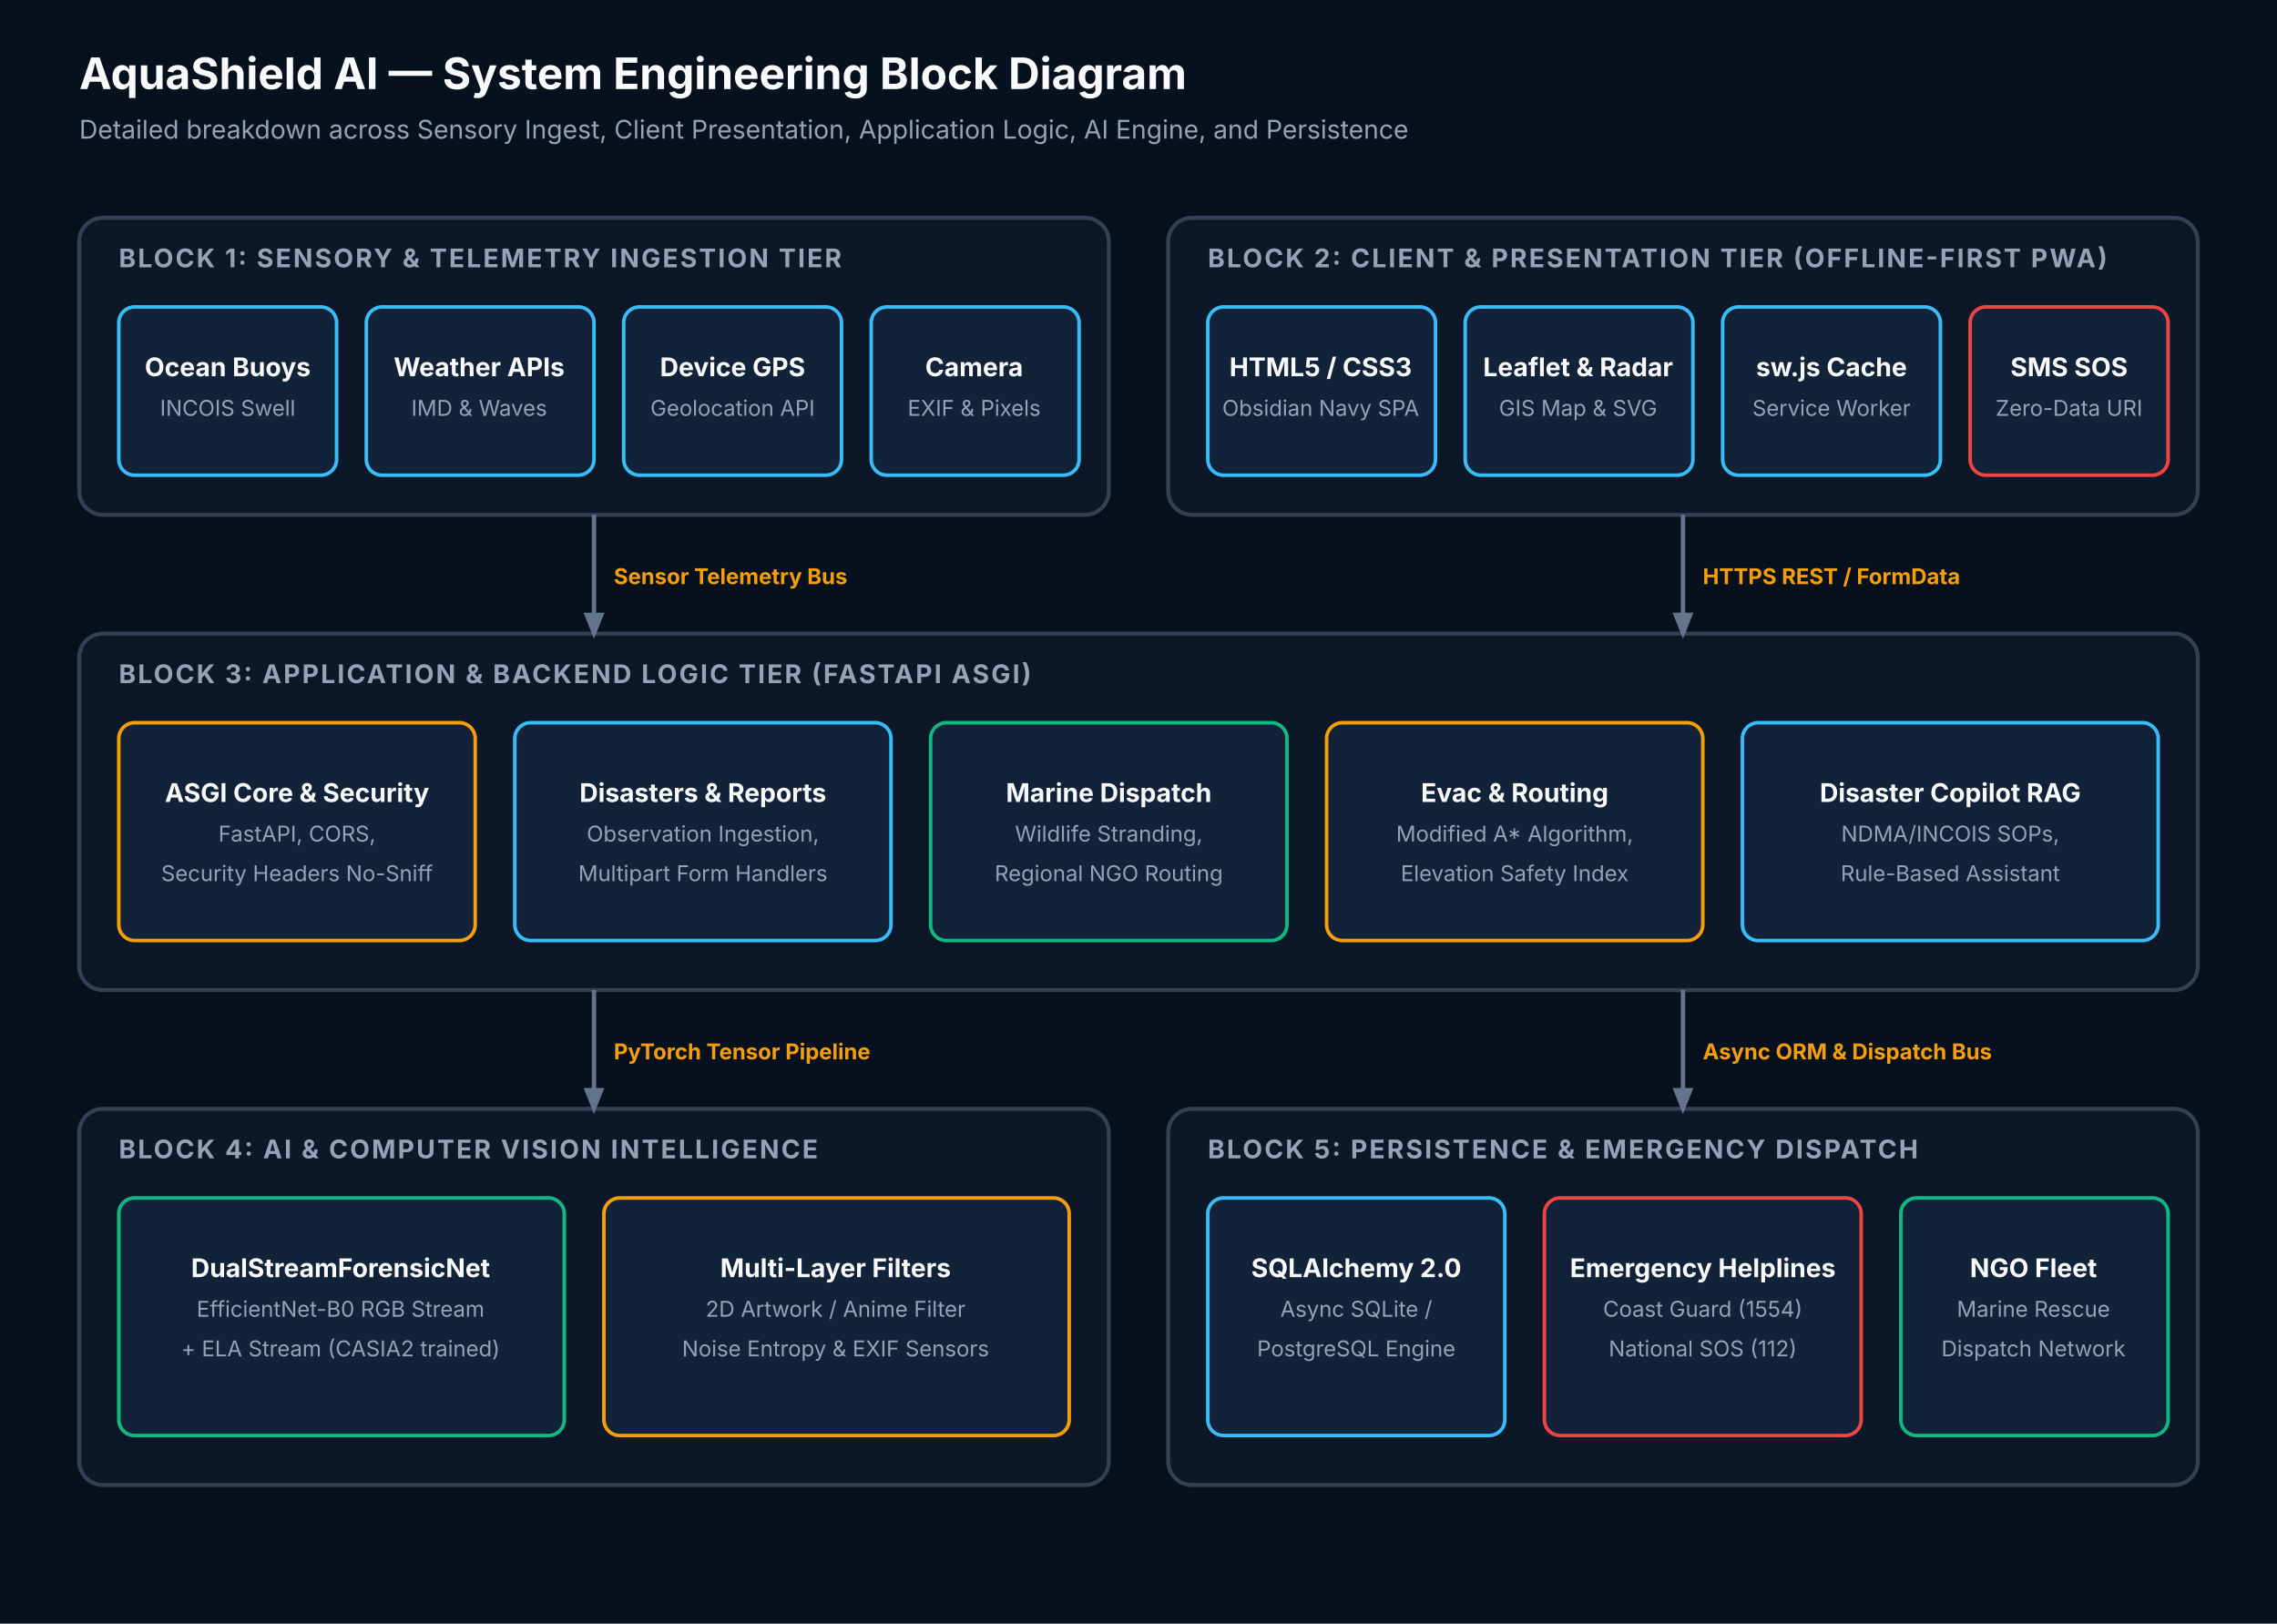
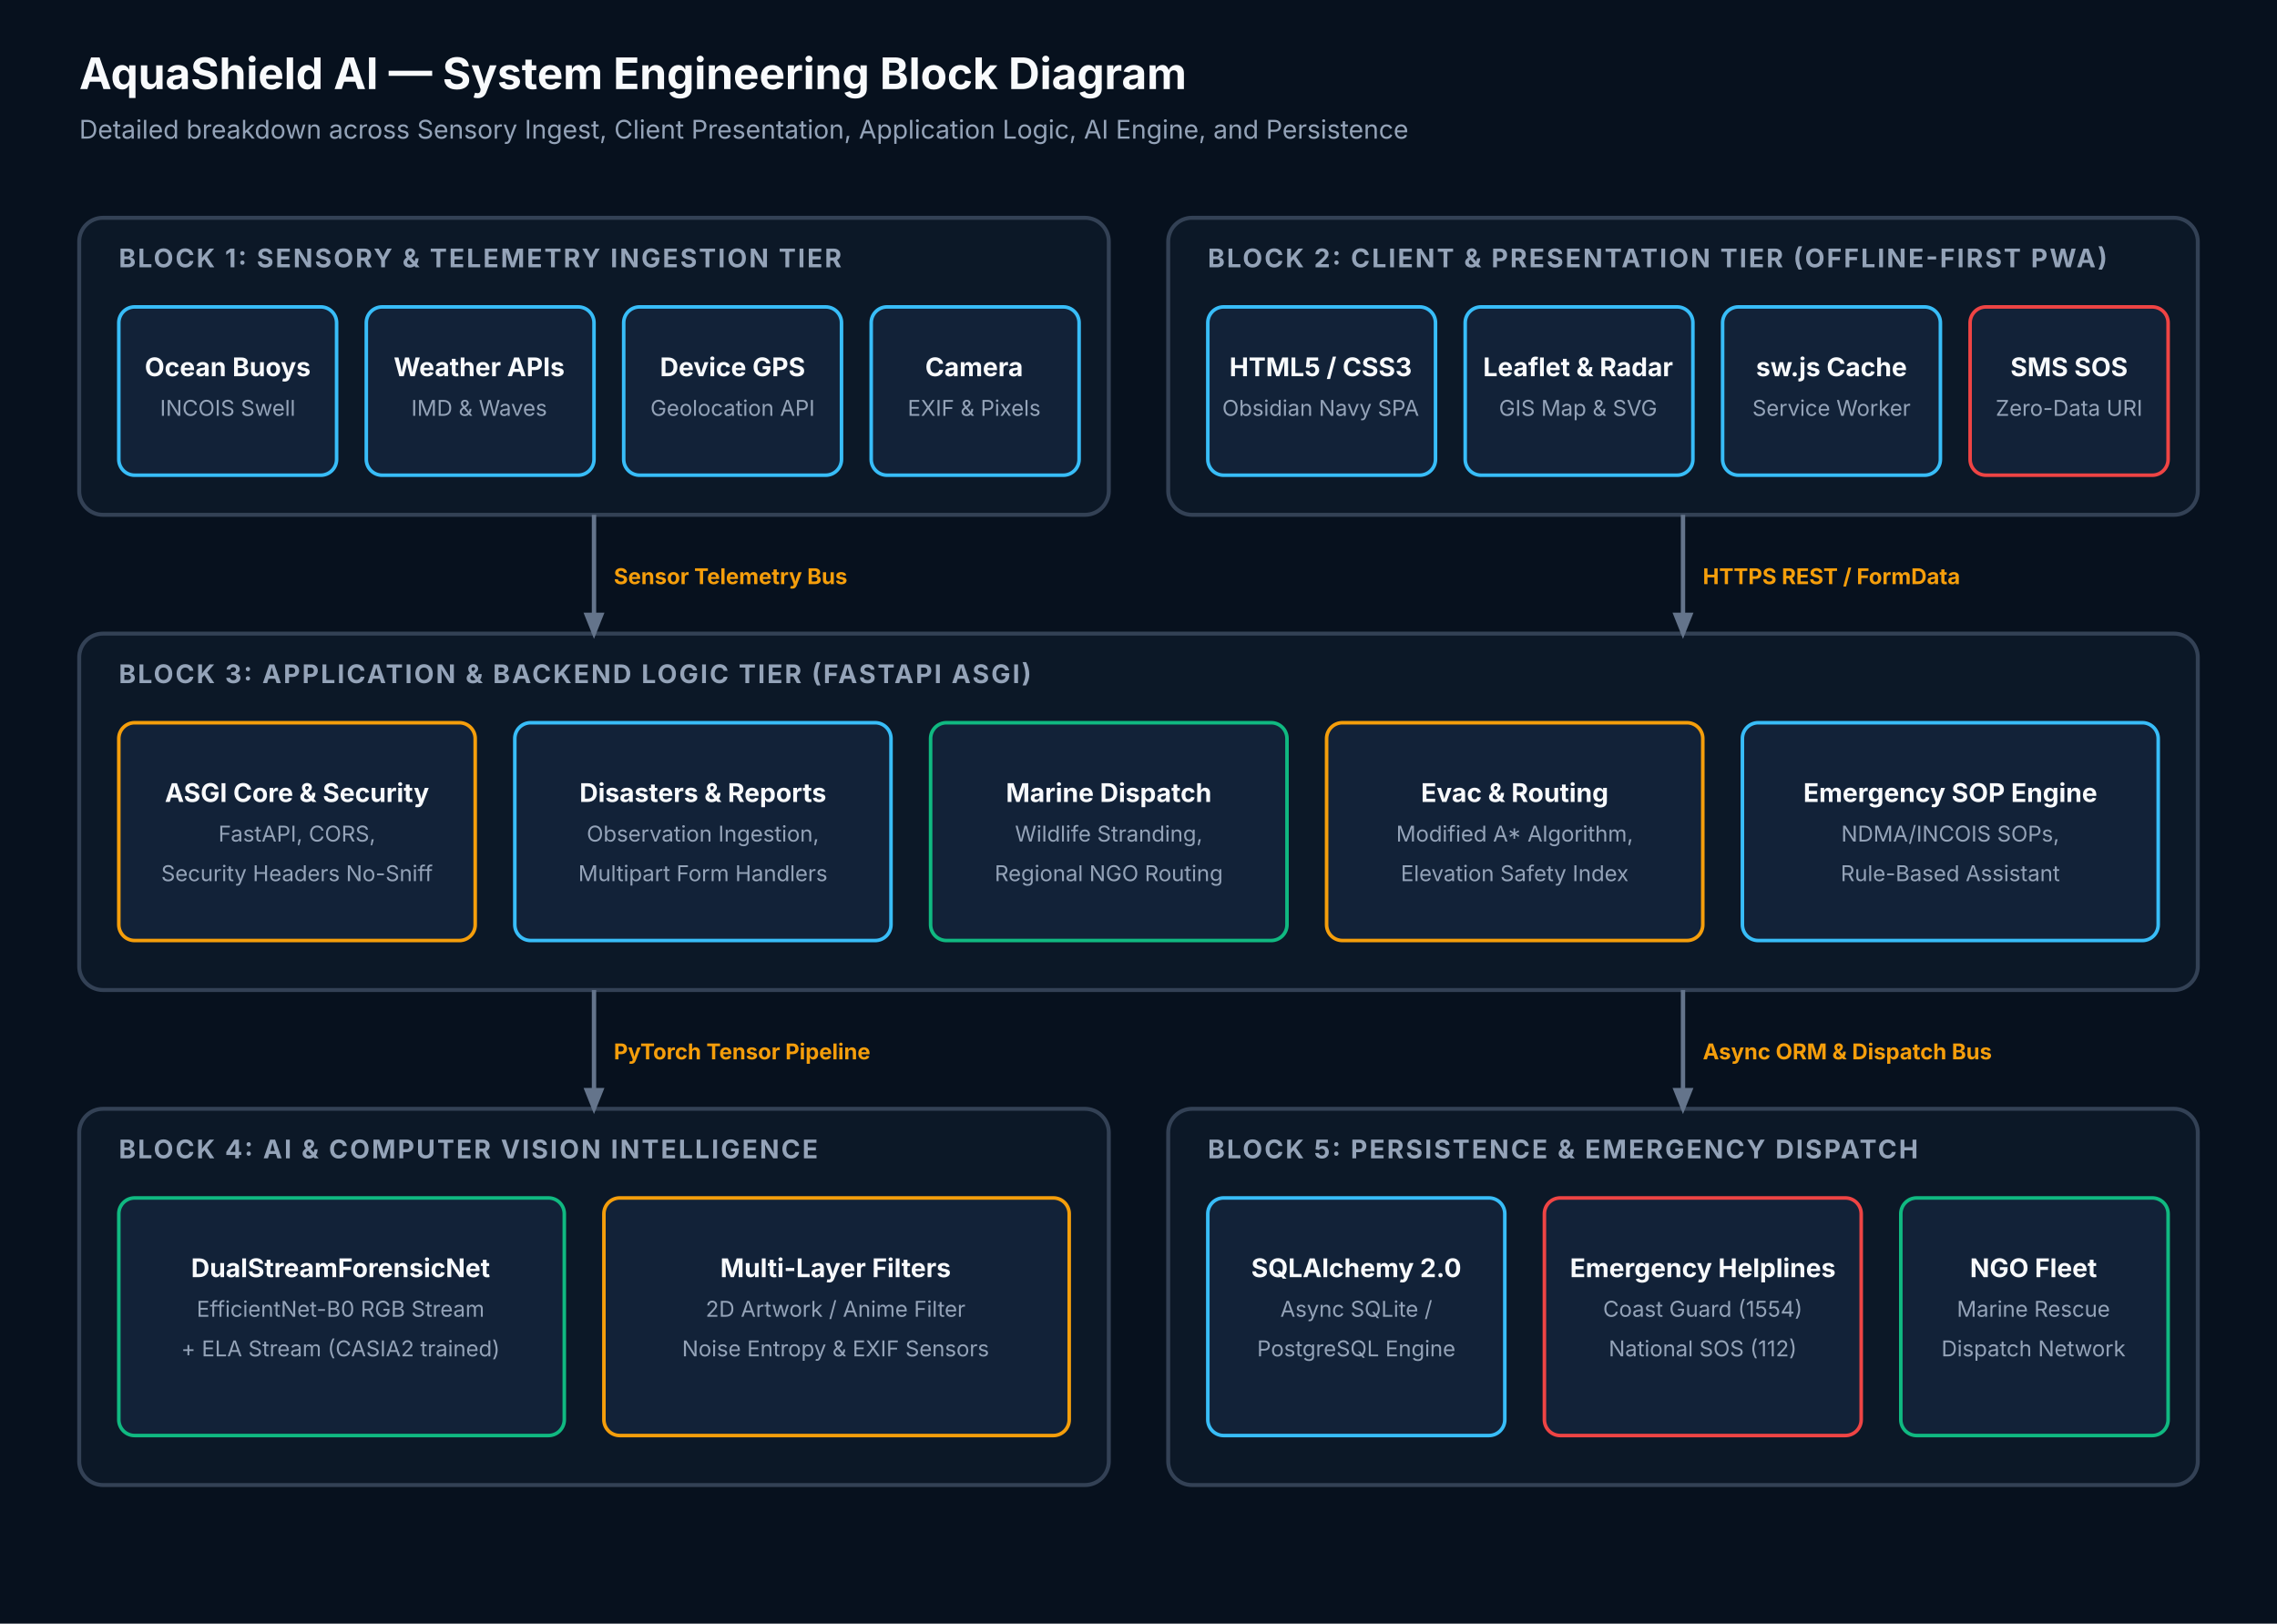
<svg xmlns="http://www.w3.org/2000/svg" viewBox="0 0 1150 820" width="100%" height="100%">
  <defs>
    <style>
      .bg { fill: #07111e; }
      .title { font-family: system-ui, -apple-system, sans-serif; font-size: 22px; font-weight: bold; fill: #f8fafc; }
      .subtitle { font-family: system-ui, -apple-system, sans-serif; font-size: 13px; fill: #94a3b8; }
      .tier-box { fill: #0c1827; stroke: #334155; stroke-width: 2; rx: 12px; }
      .tier-header { font-family: system-ui, -apple-system, sans-serif; font-size: 13px; font-weight: bold; fill: #94a3b8; letter-spacing: 1px; }
      .comp-box { fill: #122238; stroke: #38bdf8; stroke-width: 1.8; rx: 8px; }
      .comp-amber { fill: #122238; stroke: #f59e0b; stroke-width: 1.8; rx: 8px; }
      .comp-green { fill: #122238; stroke: #10b981; stroke-width: 1.8; rx: 8px; }
      .comp-red { fill: #122238; stroke: #ef4444; stroke-width: 1.8; rx: 8px; }
      .comp-title { font-family: system-ui, -apple-system, sans-serif; font-size: 13px; font-weight: bold; fill: #f8fafc; text-anchor: middle; }
      .comp-sub { font-family: system-ui, -apple-system, sans-serif; font-size: 11px; fill: #94a3b8; text-anchor: middle; }
      .bus-line { stroke: #64748b; stroke-width: 2.2; fill: none; marker-end: url(#blk-arrow); }
      .bus-label { font-family: system-ui, -apple-system, sans-serif; font-size: 11px; fill: #f59e0b; font-weight: bold; }
    </style>
    <marker id="blk-arrow" viewBox="0 0 10 10" refX="8" refY="5" markerWidth="6" markerHeight="6" orient="auto-start-reverse">
      <path d="M 0 1 L 10 5 L 0 9 z" fill="#64748b" />
    </marker>
  </defs>
  <rect width="100%" height="100%" class="bg" />
  <text x="40" y="45" class="title">AquaShield AI — System Engineering Block Diagram</text>
  <text x="40" y="70" class="subtitle">Detailed breakdown across Sensory Ingest, Client Presentation, Application Logic, AI Engine, and Persistence</text>
  <rect x="40" y="110" width="520" height="150" class="tier-box" />
  <text x="60" y="135" class="tier-header">BLOCK 1: SENSORY &amp; TELEMETRY INGESTION TIER</text>
  <rect x="60" y="155" width="110" height="85" class="comp-box" />
  <text x="115" y="190" class="comp-title">Ocean Buoys</text>
  <text x="115" y="210" class="comp-sub">INCOIS Swell</text>
  <rect x="185" y="155" width="115" height="85" class="comp-box" />
  <text x="242" y="190" class="comp-title">Weather APIs</text>
  <text x="242" y="210" class="comp-sub">IMD &amp; Waves</text>
  <rect x="315" y="155" width="110" height="85" class="comp-box" />
  <text x="370" y="190" class="comp-title">Device GPS</text>
  <text x="370" y="210" class="comp-sub">Geolocation API</text>
  <rect x="440" y="155" width="105" height="85" class="comp-box" />
  <text x="492" y="190" class="comp-title">Camera</text>
  <text x="492" y="210" class="comp-sub">EXIF &amp; Pixels</text>
  <rect x="590" y="110" width="520" height="150" class="tier-box" />
  <text x="610" y="135" class="tier-header">BLOCK 2: CLIENT &amp; PRESENTATION TIER (OFFLINE-FIRST PWA)</text>
  <rect x="610" y="155" width="115" height="85" class="comp-box" />
  <text x="667" y="190" class="comp-title">HTML5 / CSS3</text>
  <text x="667" y="210" class="comp-sub">Obsidian Navy SPA</text>
  <rect x="740" y="155" width="115" height="85" class="comp-box" />
  <text x="797" y="190" class="comp-title">Leaflet &amp; Radar</text>
  <text x="797" y="210" class="comp-sub">GIS Map &amp; SVG</text>
  <rect x="870" y="155" width="110" height="85" class="comp-box" />
  <text x="925" y="190" class="comp-title">sw.js Cache</text>
  <text x="925" y="210" class="comp-sub">Service Worker</text>
  <rect x="995" y="155" width="100" height="85" class="comp-red" />
  <text x="1045" y="190" class="comp-title">SMS SOS</text>
  <text x="1045" y="210" class="comp-sub">Zero-Data URI</text>
  <rect x="40" y="320" width="1070" height="180" class="tier-box" />
  <text x="60" y="345" class="tier-header">BLOCK 3: APPLICATION &amp; BACKEND LOGIC TIER (FASTAPI ASGI)</text>
  <rect x="60" y="365" width="180" height="110" class="comp-amber" />
  <text x="150" y="405" class="comp-title">ASGI Core &amp; Security</text>
  <text x="150" y="425" class="comp-sub">FastAPI, CORS,</text>
  <text x="150" y="445" class="comp-sub">Security Headers No-Sniff</text>
  <rect x="260" y="365" width="190" height="110" class="comp-box" />
  <text x="355" y="405" class="comp-title">Disasters &amp; Reports</text>
  <text x="355" y="425" class="comp-sub">Observation Ingestion,</text>
  <text x="355" y="445" class="comp-sub">Multipart Form Handlers</text>
  <rect x="470" y="365" width="180" height="110" class="comp-green" />
  <text x="560" y="405" class="comp-title">Marine Dispatch</text>
  <text x="560" y="425" class="comp-sub">Wildlife Stranding,</text>
  <text x="560" y="445" class="comp-sub">Regional NGO Routing</text>
  <rect x="670" y="365" width="190" height="110" class="comp-amber" />
  <text x="765" y="405" class="comp-title">Evac &amp; Routing</text>
  <text x="765" y="425" class="comp-sub">Modified A* Algorithm,</text>
  <text x="765" y="445" class="comp-sub">Elevation Safety Index</text>
  <rect x="880" y="365" width="210" height="110" class="comp-box" />
-   <text x="985" y="405" class="comp-title">Disaster Copilot RAG</text>
+   <text x="985" y="405" class="comp-title">Emergency SOP Engine</text>
  <text x="985" y="425" class="comp-sub">NDMA/INCOIS SOPs,</text>
  <text x="985" y="445" class="comp-sub">Rule-Based Assistant</text>
  <rect x="40" y="560" width="520" height="190" class="tier-box" />
  <text x="60" y="585" class="tier-header">BLOCK 4: AI &amp; COMPUTER VISION INTELLIGENCE</text>
  <rect x="60" y="605" width="225" height="120" class="comp-green" />
  <text x="172" y="645" class="comp-title">DualStreamForensicNet</text>
  <text x="172" y="665" class="comp-sub">EfficientNet-B0 RGB Stream</text>
  <text x="172" y="685" class="comp-sub">+ ELA Stream (CASIA2 trained)</text>
  <rect x="305" y="605" width="235" height="120" class="comp-amber" />
  <text x="422" y="645" class="comp-title">Multi-Layer Filters</text>
  <text x="422" y="665" class="comp-sub">2D Artwork / Anime Filter</text>
  <text x="422" y="685" class="comp-sub">Noise Entropy &amp; EXIF Sensors</text>
  <rect x="590" y="560" width="520" height="190" class="tier-box" />
  <text x="610" y="585" class="tier-header">BLOCK 5: PERSISTENCE &amp; EMERGENCY DISPATCH</text>
  <rect x="610" y="605" width="150" height="120" class="comp-box" />
  <text x="685" y="645" class="comp-title">SQLAlchemy 2.0</text>
  <text x="685" y="665" class="comp-sub">Async SQLite /</text>
  <text x="685" y="685" class="comp-sub">PostgreSQL Engine</text>
  <rect x="780" y="605" width="160" height="120" class="comp-red" />
  <text x="860" y="645" class="comp-title">Emergency Helplines</text>
  <text x="860" y="665" class="comp-sub">Coast Guard (1554)</text>
  <text x="860" y="685" class="comp-sub">National SOS (112)</text>
  <rect x="960" y="605" width="135" height="120" class="comp-green" />
  <text x="1027" y="645" class="comp-title">NGO Fleet</text>
  <text x="1027" y="665" class="comp-sub">Marine Rescue</text>
  <text x="1027" y="685" class="comp-sub">Dispatch Network</text>
  <path d="M 300 260 L 300 320" class="bus-line" />
  <text x="310" y="295" class="bus-label">Sensor Telemetry Bus</text>
  <path d="M 850 260 L 850 320" class="bus-line" />
  <text x="860" y="295" class="bus-label">HTTPS REST / FormData</text>
  <path d="M 300 500 L 300 560" class="bus-line" />
  <text x="310" y="535" class="bus-label">PyTorch Tensor Pipeline</text>
  <path d="M 850 500 L 850 560" class="bus-line" />
  <text x="860" y="535" class="bus-label">Async ORM &amp; Dispatch Bus</text>
</svg>
